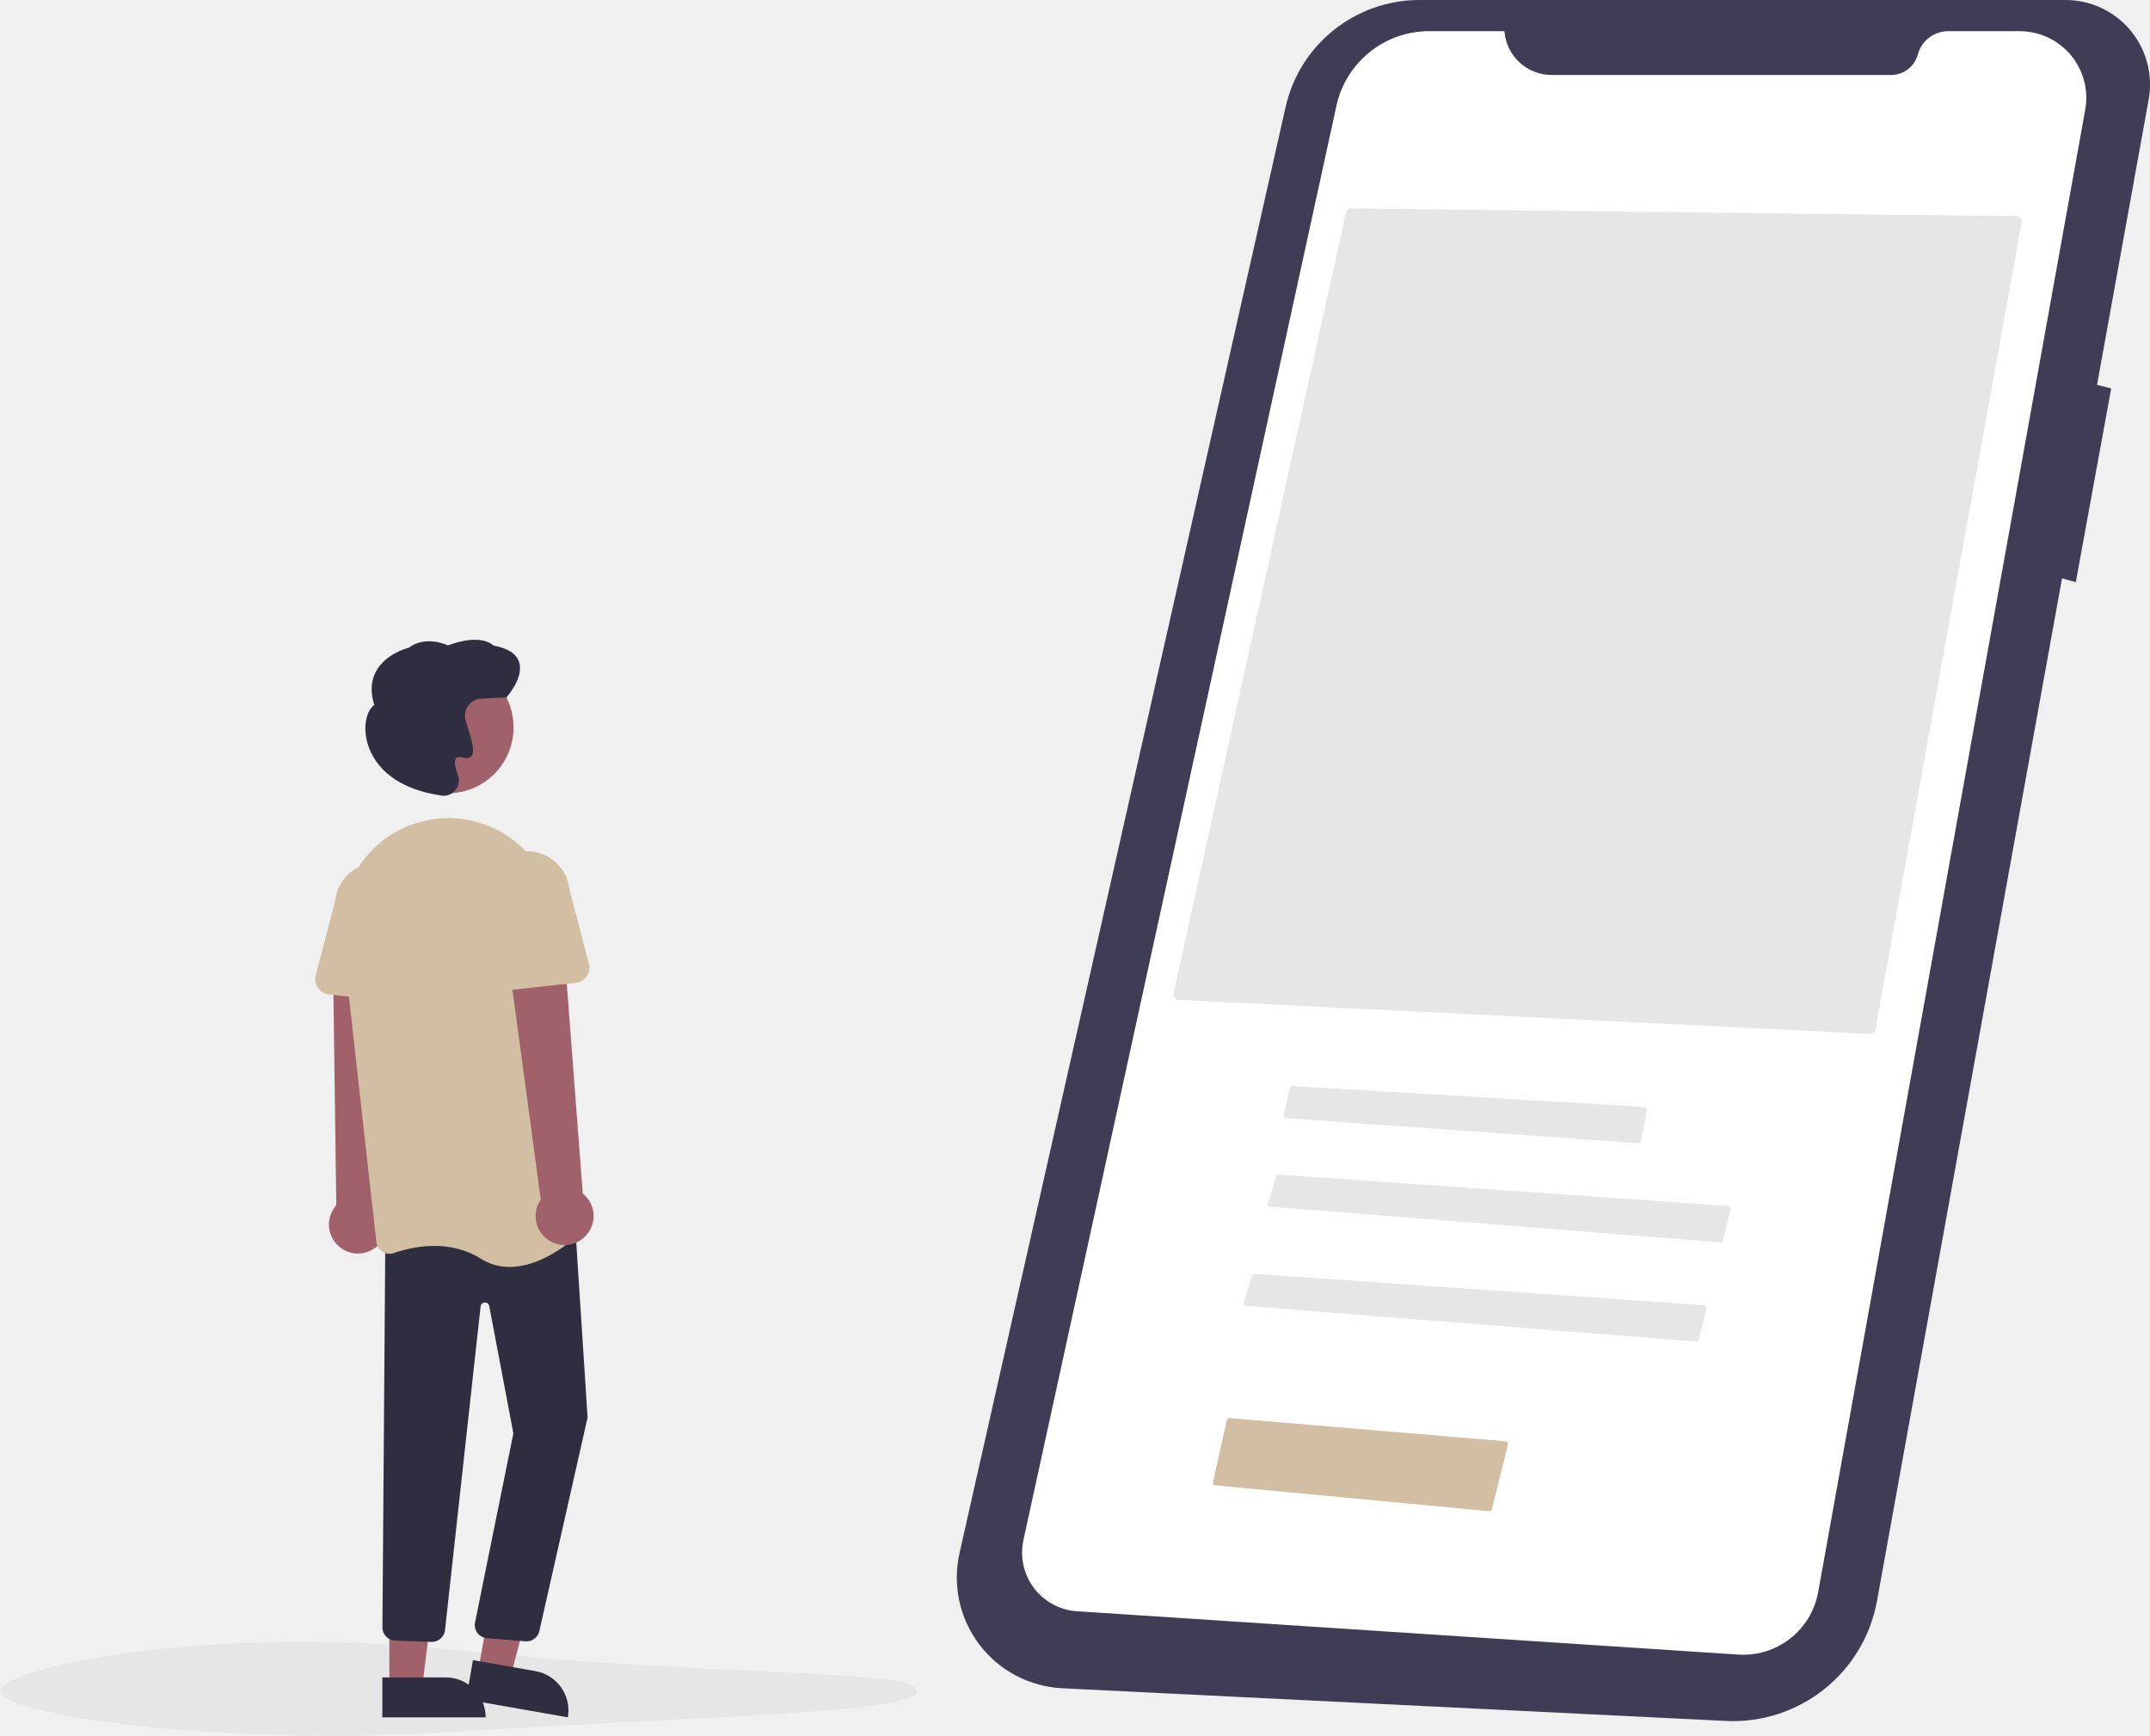
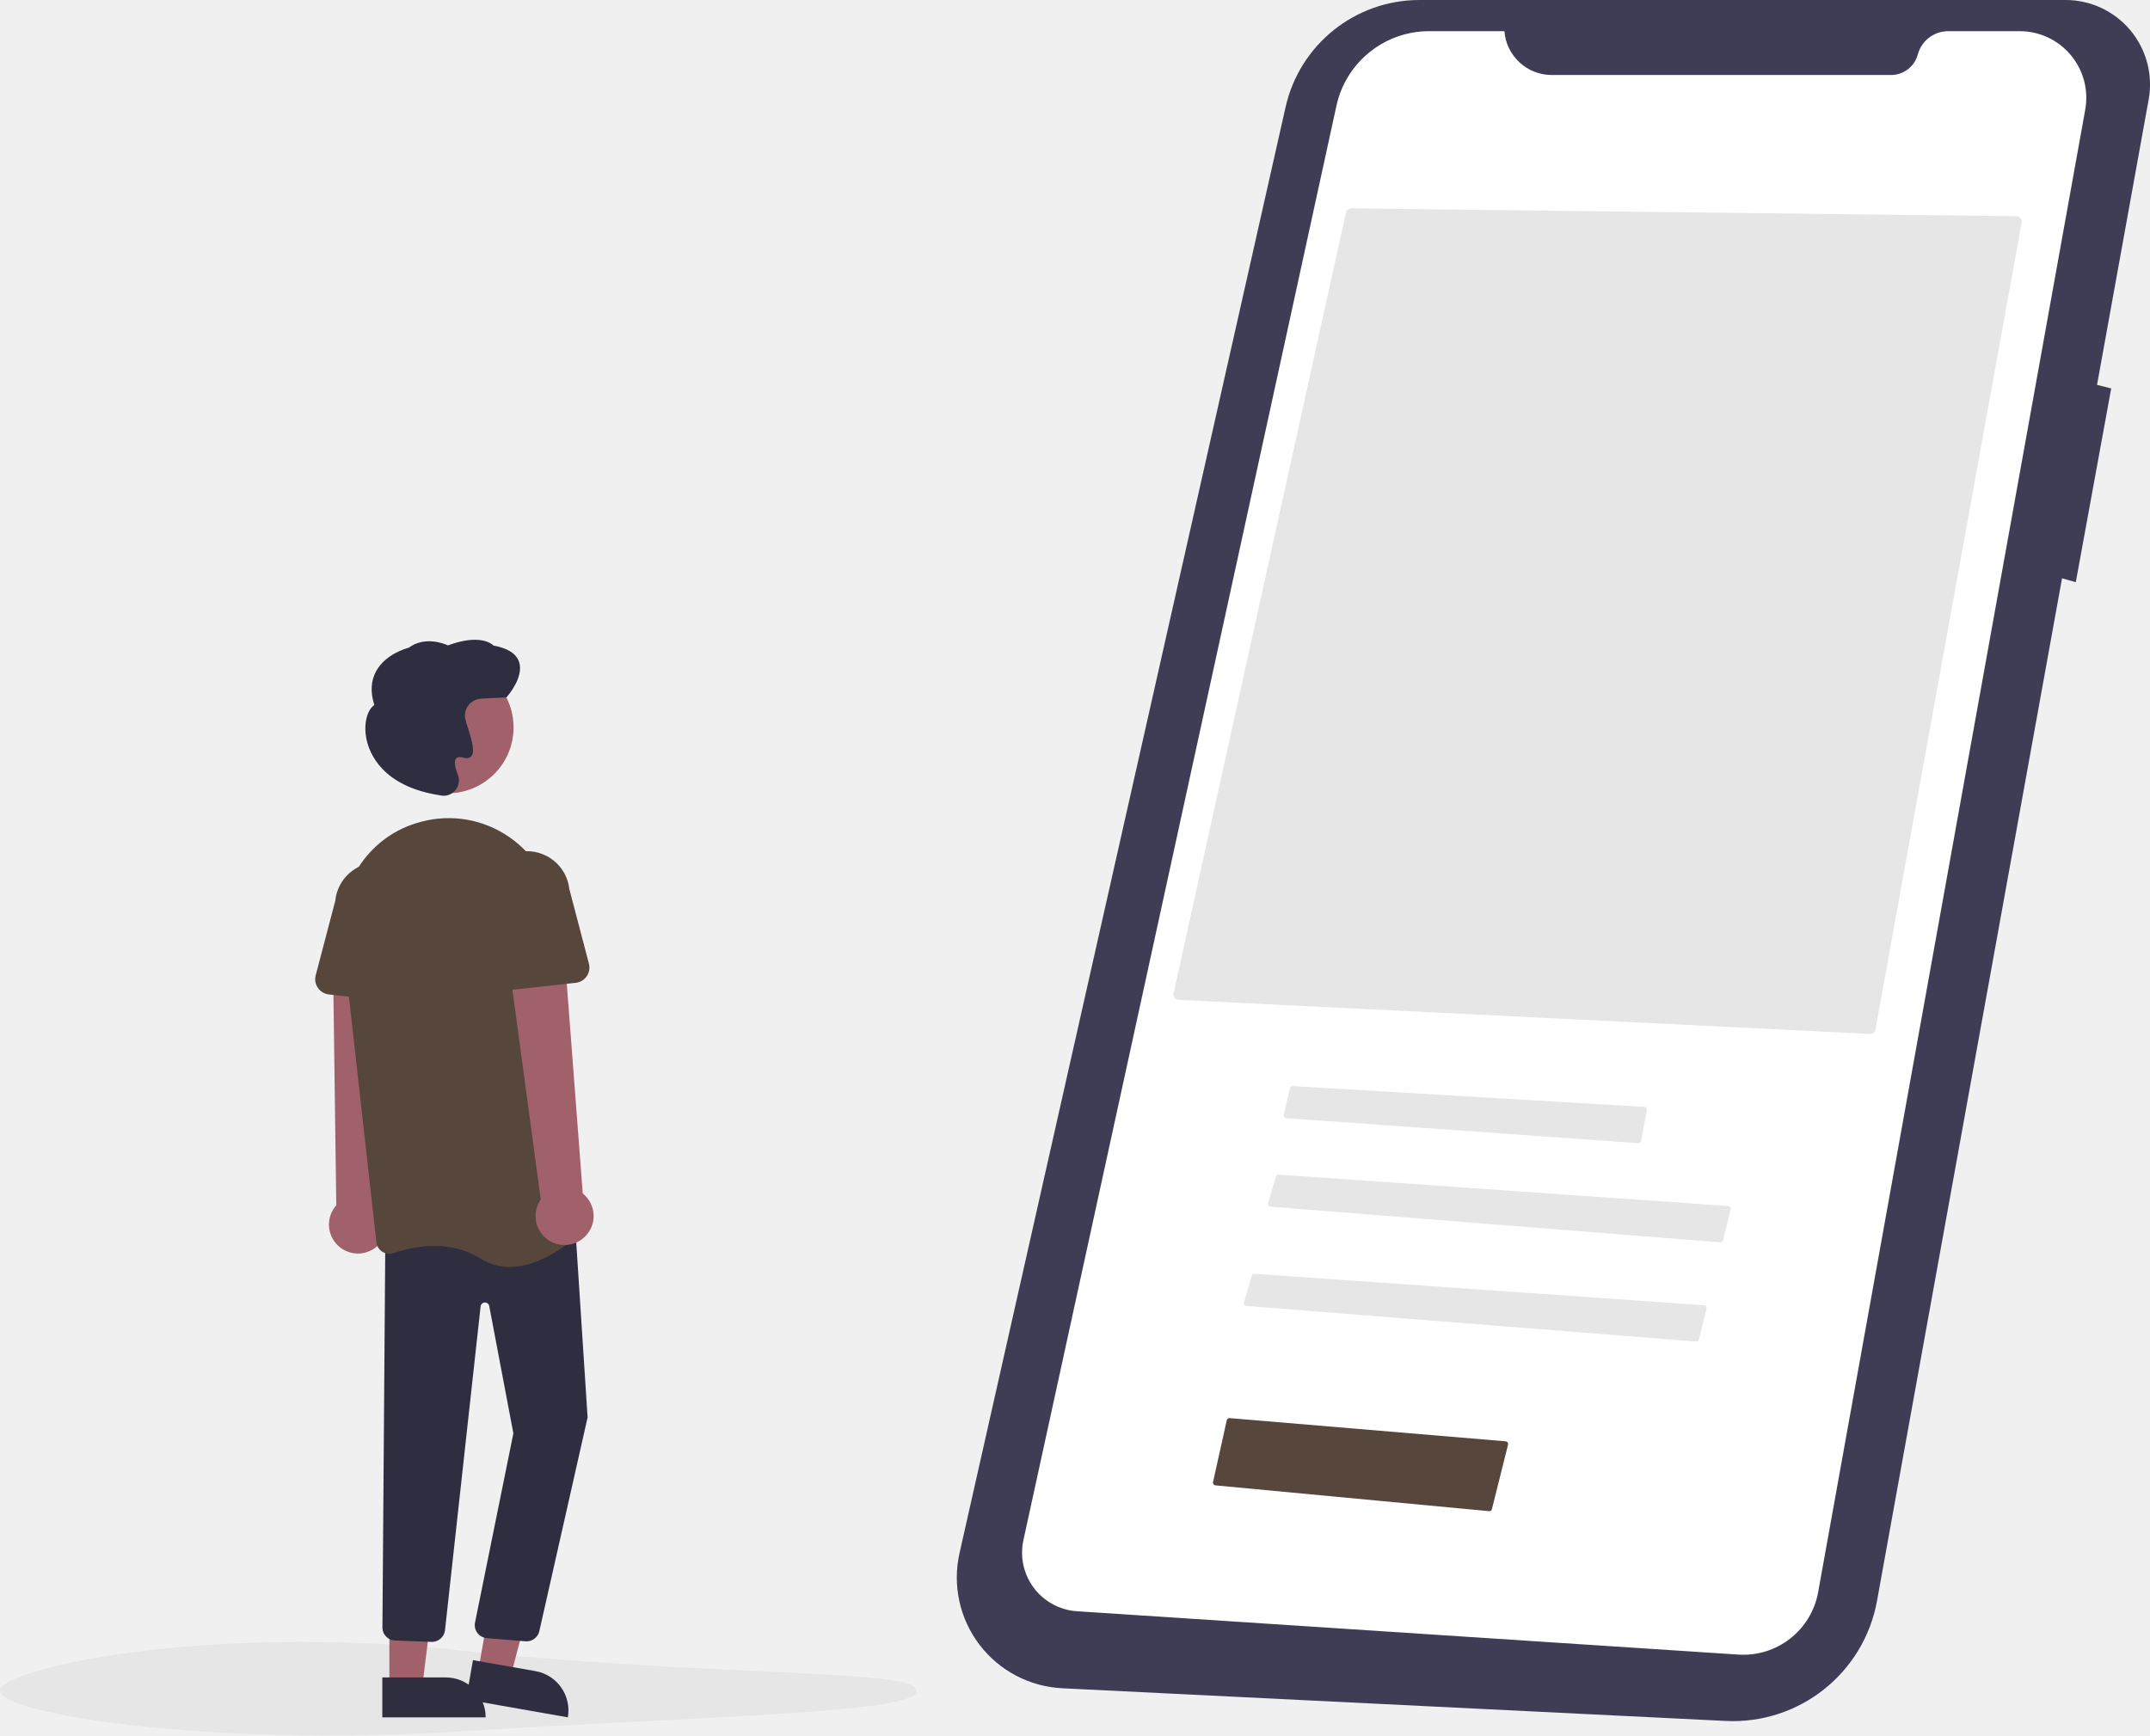
<svg xmlns="http://www.w3.org/2000/svg" width="801.575" height="647.182" viewBox="0 0 801.575 647.182">
  <g id="Group_6" data-name="Group 6" transform="translate(-231.222 -125)">
    <path id="Path_80-190" data-name="Path 80" d="M1001.142,124.77H760.527a51.15,51.15,0,0,0-49.9,39.9L589.051,703.938a41.34,41.34,0,0,0,38.294,50.382L874.7,766.507a54.615,54.615,0,0,0,56.43-44.828L1000.1,340.412l5.131,1.466,13.2-72.265-5.281-1.32,19.251-106.426a31.493,31.493,0,0,0-31.25-37.1Z" transform="translate(-0.099 0.231)" fill="#3f3d56" />
    <path id="Path_81-191" data-name="Path 81" d="M792.2,136.395H764.116a35.349,35.349,0,0,0-34.536,27.813l-116.7,534.868A21.9,21.9,0,0,0,632.849,725.6L879.4,741.76a28.367,28.367,0,0,0,29.773-23.277l99.58-552.838a24.846,24.846,0,0,0-24.452-29.25H957.658a11.726,11.726,0,0,0-11.323,8.677h0a10.352,10.352,0,0,1-10,7.661H809.847A17.7,17.7,0,0,1,792.2,136.395Z" transform="translate(-0.099 0.231)" fill="#fff" />
    <path id="Path_93-192" data-name="Path 93" d="M928.494,510.313a2,2,0,0,0,2.036-1.638l54.523-300.917a2.021,2.021,0,0,0-.417-1.632,1.962,1.962,0,0,0-1.5-.729l-248.059-2.93h-.023a1.988,1.988,0,0,0-1.925,1.562L668.853,495.179a2.021,2.021,0,0,0,.356,1.648,1.964,1.964,0,0,0,1.473.785Z" transform="translate(-0.099 0.231)" fill="#e6e6e6" />
    <path id="Path_94-193" data-name="Path 94" d="M713.229,529.535a1,1,0,0,0-.973.773l-2.323,9.956a1,1,0,0,0,.9,1.225l131.23,9.327a1.009,1.009,0,0,0,1.053-.807l2.234-11.519a1,1,0,0,0-.922-1.188L713.29,529.537Z" transform="translate(-0.099 0.465)" fill="#e6e6e6" />
    <path id="Path_95-194" data-name="Path 95" d="M872.666,587.808a1,1,0,0,0,1.051-.758l2.844-11.543a1,1,0,0,0-.9-1.237L708.072,562.549a.989.989,0,0,0-1.029.713l-2.955,9.975a1,1,0,0,0,.878,1.28Z" transform="translate(-0.099 0.454)" fill="#e6e6e6" />
    <path id="Path_96-195" data-name="Path 96" d="M863.666,624.808a1,1,0,0,0,1.051-.758l2.844-11.543a1,1,0,0,0-.9-1.237L699.072,599.549a.989.989,0,0,0-1.029.713l-2.955,9.975a1,1,0,0,0,.878,1.28Z" transform="translate(-0.099 0.454)" fill="#e6e6e6" />
    <path id="Path_79-196" data-name="Path 79" d="M508.877,752.008c0,8.369-76.605,9.26-170.889,15.153-94.2,5.887-170.889-6.784-170.889-15.153s77.047-25.207,170.889-15.153C432.272,746.957,508.877,743.639,508.877,752.008Z" transform="translate(64.123 3.512)" fill="#e6e6e6" />
-     <path id="Path_97-197" data-name="Path 97" d="M786.481,688.283a.989.989,0,0,0,1.064-.754l6.013-24.051a1,1,0,0,0-.886-1.24l-102.916-8.656a1.018,1.018,0,0,0-1.06.779l-5.129,23.083a1,1,0,0,0,.883,1.213Z" transform="translate(-0.099 0.231)" fill="#d2bfa3" />
+     <path id="Path_97-197" data-name="Path 97" d="M786.481,688.283a.989.989,0,0,0,1.064-.754l6.013-24.051a1,1,0,0,0-.886-1.24l-102.916-8.656a1.018,1.018,0,0,0-1.06.779l-5.129,23.083a1,1,0,0,0,.883,1.213Z" transform="translate(-0.099 0.231)" fill="#57463c" />
    <path id="Path_111-198" data-name="Path 111" d="M315.09,570.537a10.743,10.743,0,0,0,1.582-16.4l4.167-93.018L299.624,463.5l1.233,90.985a10.8,10.8,0,0,0,14.234,16.048Z" transform="translate(55.741 19.97)" fill="#a0616a" />
    <path id="Path_112-199" data-name="Path 112" d="M69.534,574.966l12.075,2.123,11.934-45.564-15.821-3.133Z" transform="translate(340 173)" fill="#a0616a" />
    <path id="Path_113-200" data-name="Path 113" d="M350.232,727.314h38.531V742.2H365.119a14.887,14.887,0,0,1-14.887-14.887Z" transform="translate(661.936 1542.365) rotate(-170.029)" fill="#2f2e41" />
    <path id="Path_114-201" data-name="Path 114" d="M36.392,581.01h12.26l5.832-47.288H36.39Z" transform="translate(340 173)" fill="#a0616a" />
    <path id="Path_115-202" data-name="Path 115" d="M318.024,730.536h38.531v14.887H332.911a14.887,14.887,0,0,1-14.887-14.887h0Z" transform="translate(730.354 1495.915) rotate(179.997)" fill="#2f2e41" />
    <path id="Path_116-203" data-name="Path 116" d="M371.8,717.09a4.735,4.735,0,0,1-.572-.034l-14.43-1.187a4.881,4.881,0,0,1-4.243-5.659l14.325-70.681-9-47.474a1.627,1.627,0,0,0-3.219.16L341.4,712.842a4.924,4.924,0,0,1-5.21,4.437l-13.595-.506a4.888,4.888,0,0,1-4.536-4.631l1.086-145.768,70.481-8.81,4.924,76.041-.02.081-17.991,79.675A4.886,4.886,0,0,1,371.8,717.09Z" transform="translate(55.741 19.97)" fill="#2f2e41" />
    <circle id="Ellipse_16" data-name="Ellipse 16" cx="24.561" cy="24.561" r="24.561" transform="translate(373.568 371.694)" fill="#a0616a" />
-     <path id="Path_117-204" data-name="Path 117" d="M365.53,577.467a20.111,20.111,0,0,1-10.857-3.106c-11.9-7.436-25.411-4.481-32.407-2.057a4.88,4.88,0,0,1-4.221-.481,4.811,4.811,0,0,1-2.224-3.552L303.1,454.646c-2.132-19.038,9.336-36.937,27.268-42.56h0q1.011-.317,2.055-.6a39.569,39.569,0,0,1,32.972,5.723,40.2,40.2,0,0,1,17.167,29.353l10.711,114.387a4.807,4.807,0,0,1-1.527,4.007C387.99,568.428,377.092,577.466,365.53,577.467Z" transform="translate(55.741 19.97)" fill="#d2bfa3" />
-     <path id="Path_118-205" data-name="Path 118" d="M326.789,479.012l-28.7-3.156a5.717,5.717,0,0,1-4.905-7.134l7.306-27.846a15.879,15.879,0,1,1,31.556,3.563l1.085,28.675a5.718,5.718,0,0,1-6.338,5.9Z" transform="translate(55.741 19.97)" fill="#d2bfa3" />
+     <path id="Path_117-204" data-name="Path 117" d="M365.53,577.467a20.111,20.111,0,0,1-10.857-3.106c-11.9-7.436-25.411-4.481-32.407-2.057a4.88,4.88,0,0,1-4.221-.481,4.811,4.811,0,0,1-2.224-3.552L303.1,454.646c-2.132-19.038,9.336-36.937,27.268-42.56h0q1.011-.317,2.055-.6a39.569,39.569,0,0,1,32.972,5.723,40.2,40.2,0,0,1,17.167,29.353l10.711,114.387a4.807,4.807,0,0,1-1.527,4.007C387.99,568.428,377.092,577.466,365.53,577.467Z" transform="translate(55.741 19.97)" fill="#57463c" />
+     <path id="Path_118-205" data-name="Path 118" d="M326.789,479.012l-28.7-3.156a5.717,5.717,0,0,1-4.905-7.134l7.306-27.846a15.879,15.879,0,1,1,31.556,3.563l1.085,28.675a5.718,5.718,0,0,1-6.338,5.9Z" transform="translate(55.741 19.97)" fill="#57463c" />
    <path id="Path_119-206" data-name="Path 119" d="M393.156,566.554a10.743,10.743,0,0,0-.406-16.468l-7.073-92.842-20.789,4.68,12.2,90.414a10.8,10.8,0,0,0,16.064,14.216Z" transform="translate(55.741 19.97)" fill="#a0616a" />
-     <path id="Path_120-207" data-name="Path 120" d="M356.919,473.176a5.711,5.711,0,0,1-1.818-4.4l1.085-28.675a15.878,15.878,0,1,1,31.556-3.563l7.306,27.846a5.717,5.717,0,0,1-4.905,7.134l-28.7,3.156a5.711,5.711,0,0,1-4.52-1.5Z" transform="translate(55.741 19.97)" fill="#d2bfa3" />
+     <path id="Path_120-207" data-name="Path 120" d="M356.919,473.176a5.711,5.711,0,0,1-1.818-4.4l1.085-28.675a15.878,15.878,0,1,1,31.556-3.563l7.306,27.846a5.717,5.717,0,0,1-4.905,7.134l-28.7,3.156a5.711,5.711,0,0,1-4.52-1.5Z" transform="translate(55.741 19.97)" fill="#57463c" />
    <path id="Path_121-208" data-name="Path 121" d="M340.927,401.771a5.683,5.683,0,0,1-1.3-.151l-.125-.03c-21.594-3.3-26.367-15.812-27.414-21.035-1.084-5.408.15-10.628,2.94-12.656-1.521-4.8-1.277-9.061.727-12.662,3.5-6.28,11.081-8.4,12.1-8.664,6.058-4.469,13.306-1.486,14.625-.881,11.719-4.335,16.2-.727,17.008.079,5.238.941,8.431,2.964,9.491,6.016,1.991,5.731-4.305,12.86-4.574,13.161l-.14.156-9.38.447a6.358,6.358,0,0,0-5.981,7.317h0a29.611,29.611,0,0,0,.96,3.355c1.6,5.006,2.8,9.283,1.254,10.909a2.51,2.51,0,0,1-2.625.455c-1.467-.392-2.462-.31-2.958.245-.77.859-.535,3.035.662,6.125a5.739,5.739,0,0,1-1.046,5.847,5.568,5.568,0,0,1-4.226,1.967Z" transform="translate(55.741 19.97)" fill="#2f2e41" />
  </g>
</svg>
